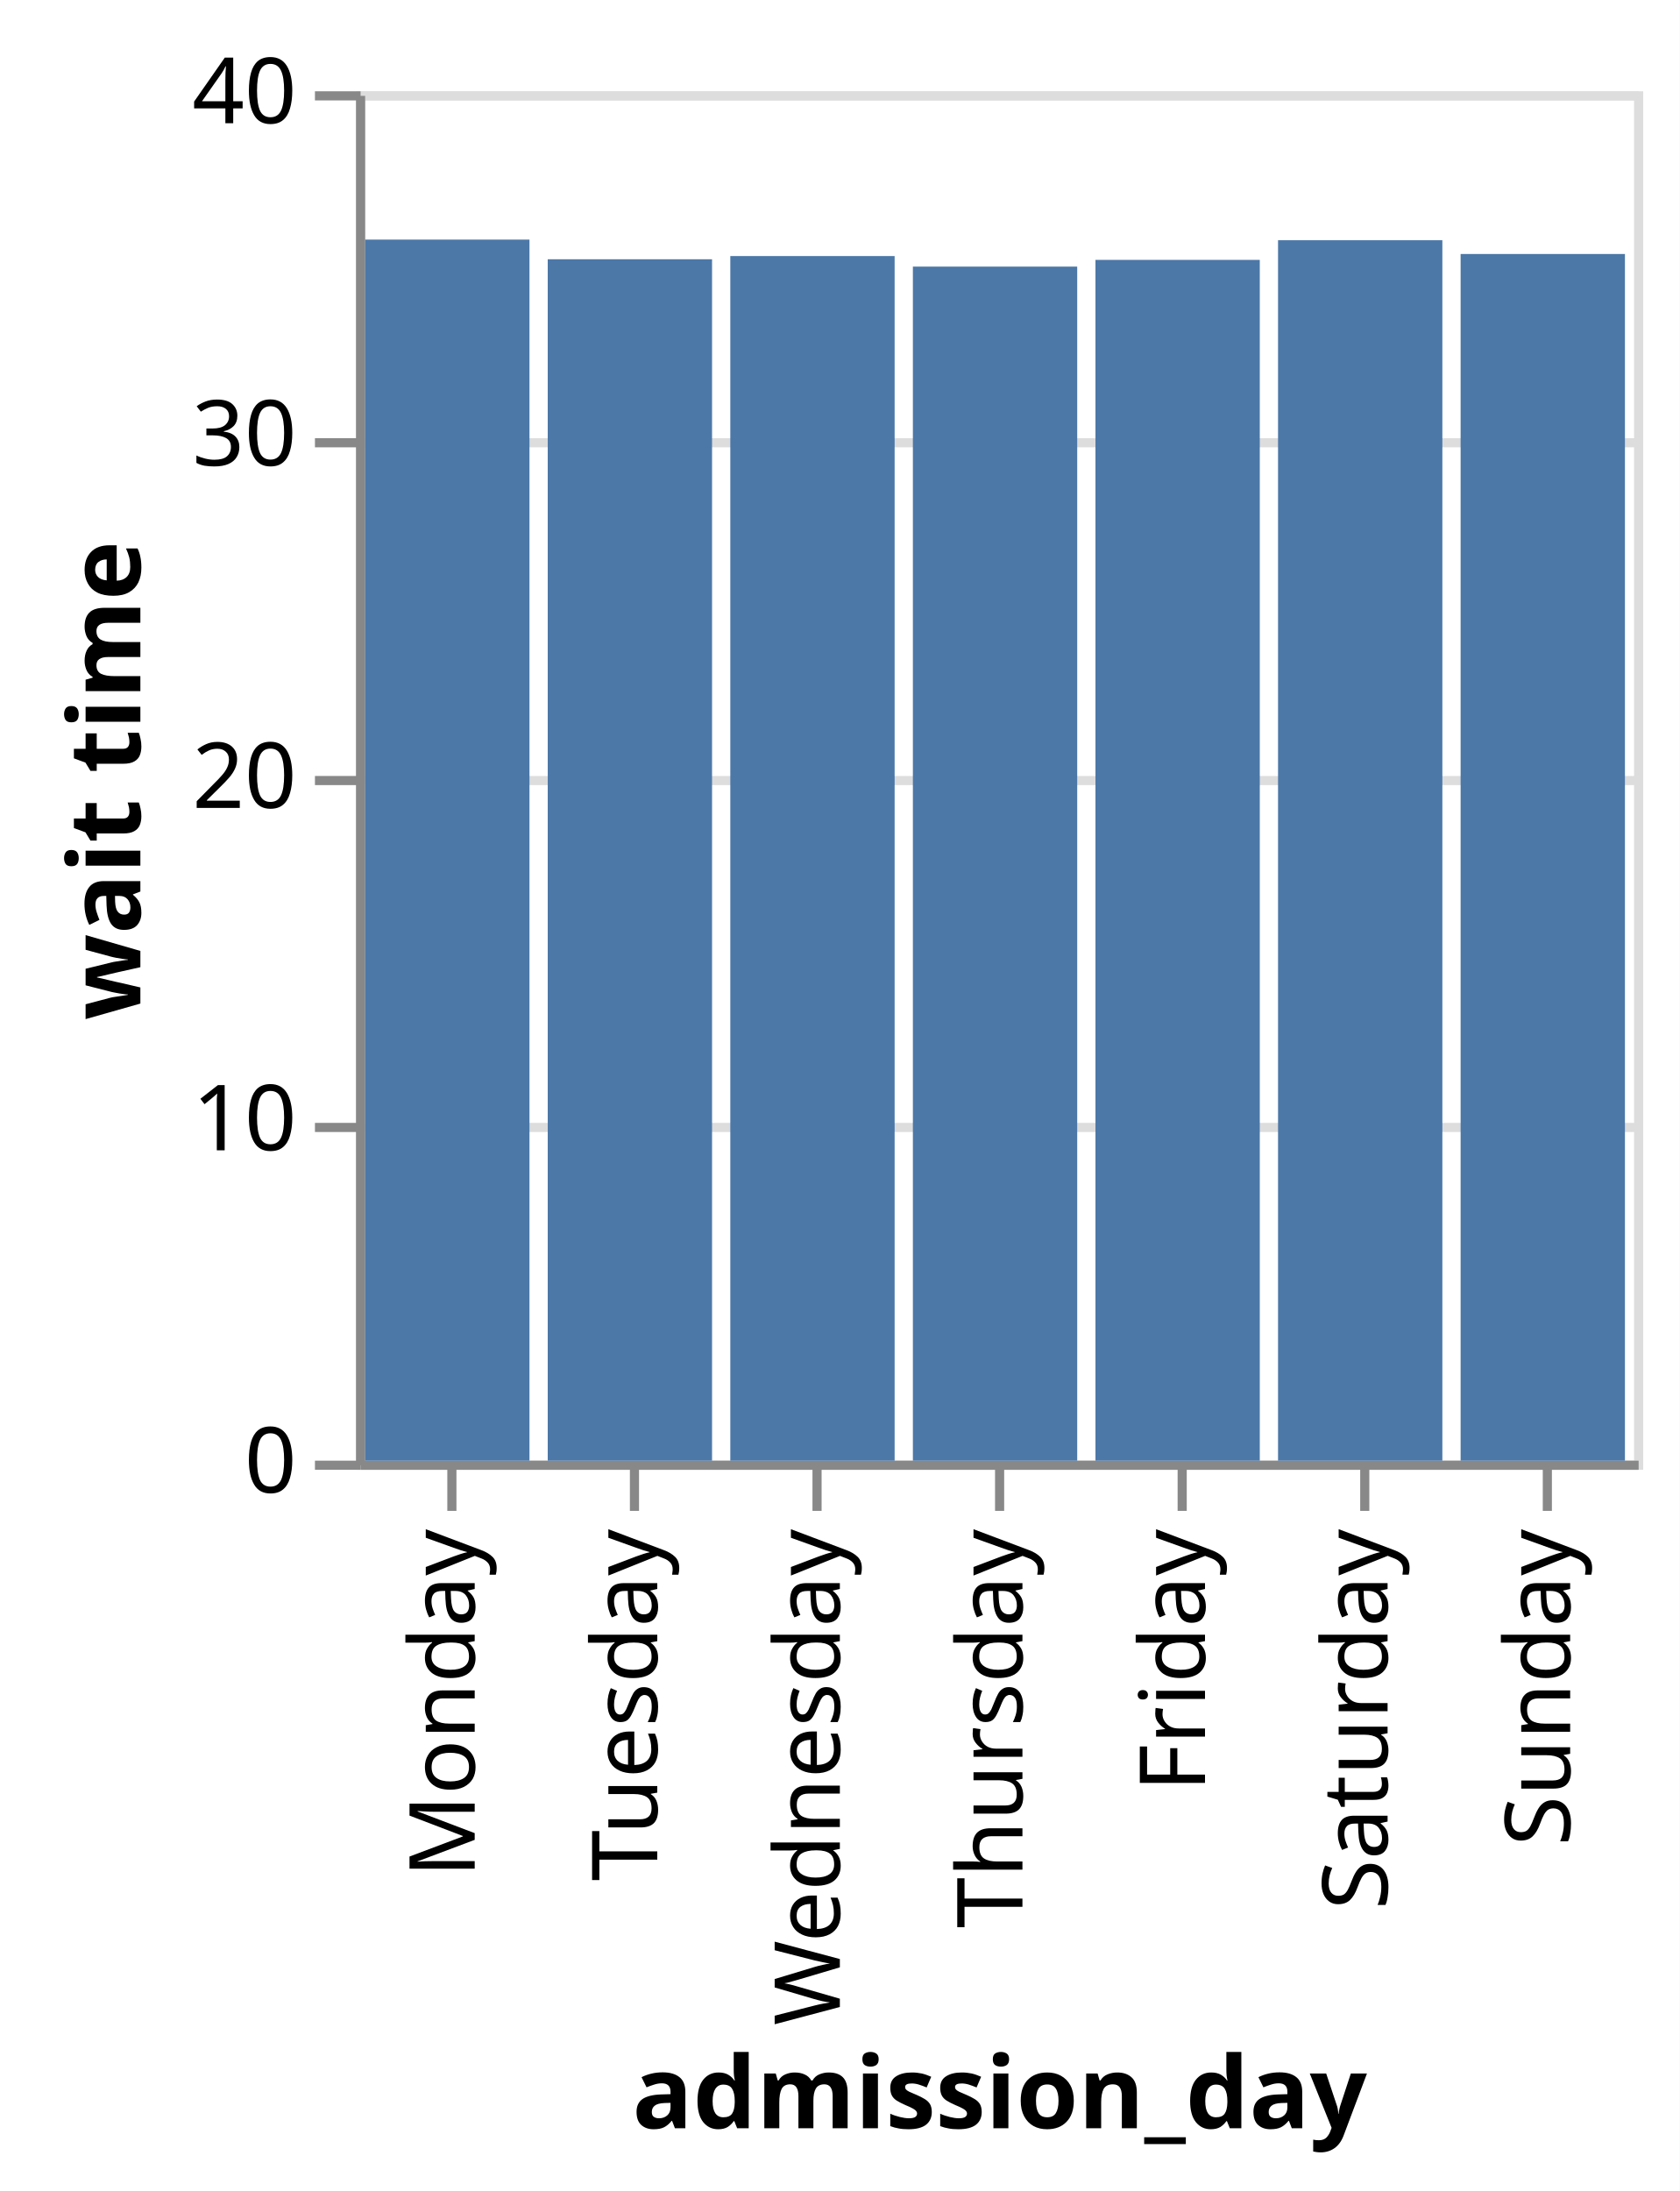
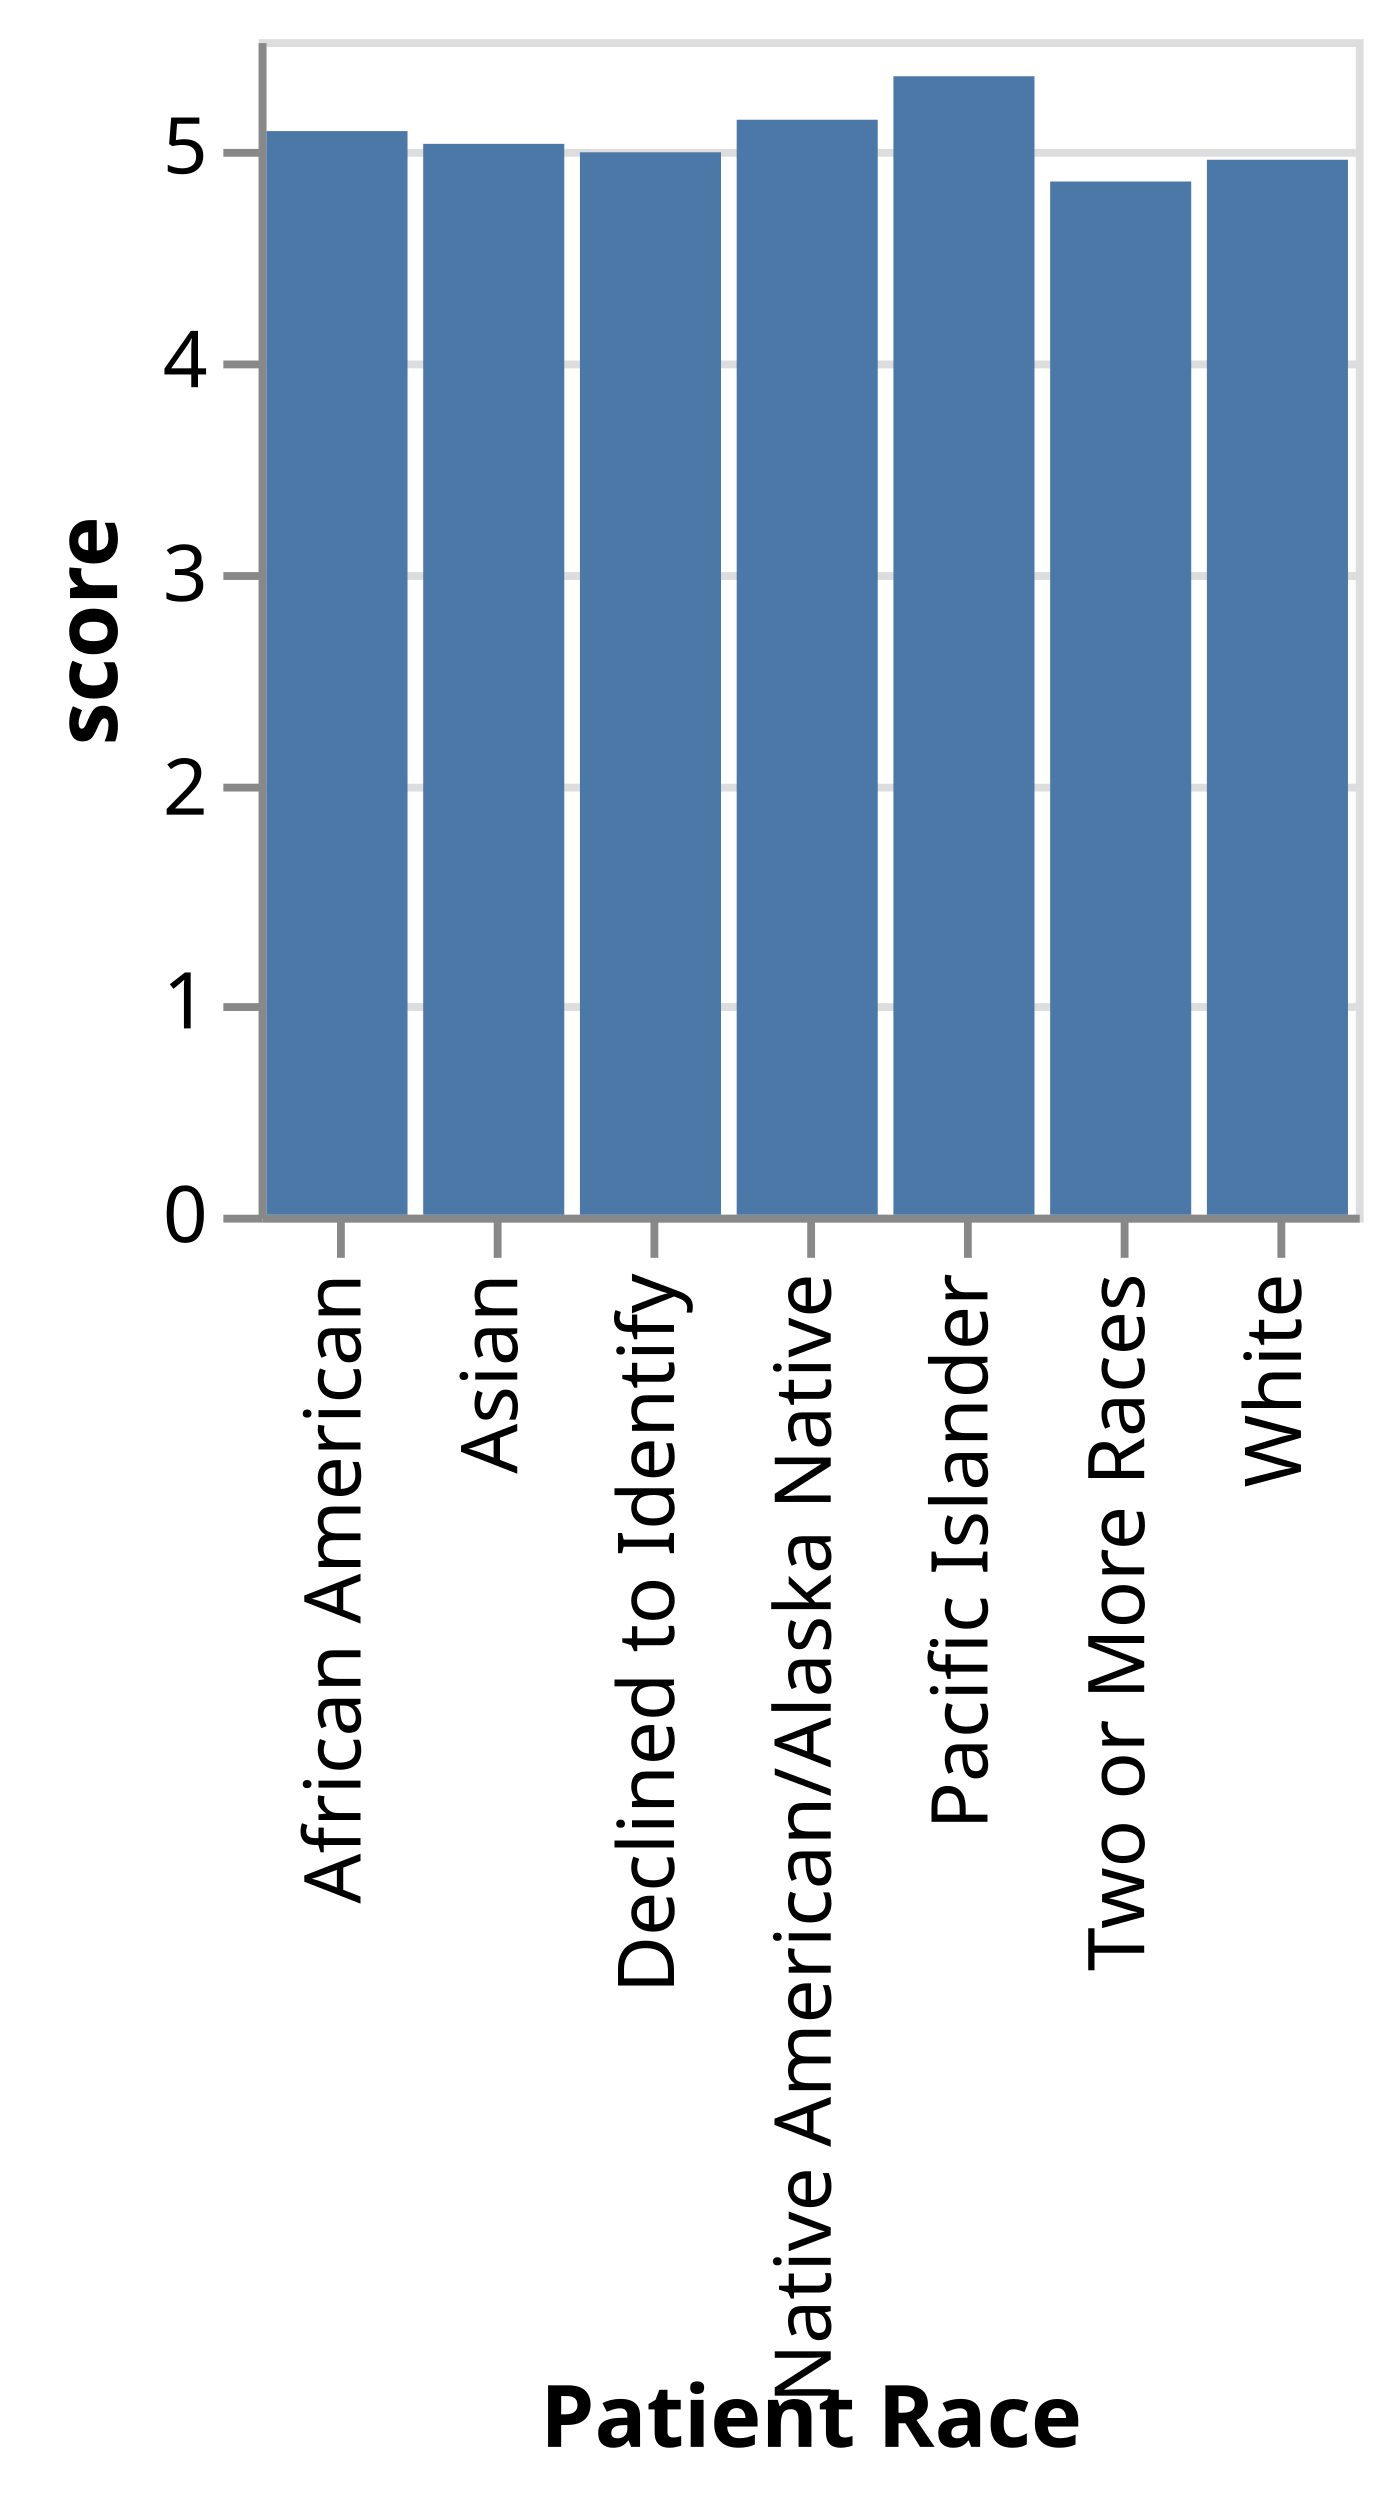
- <svg xmlns="http://www.w3.org/2000/svg" version="1.1" class="marks" width="184" height="240" viewBox="0 0 184 240">
-   <rect width="184" height="240" fill="white" />
-   <g fill="none" stroke-miterlimit="10" transform="translate(39,10)">
+ <svg xmlns="http://www.w3.org/2000/svg" version="1.1" class="marks" width="178" height="319" viewBox="0 0 178 319">
+   <rect width="178" height="319" fill="white" />
+   <g fill="none" stroke-miterlimit="10" transform="translate(33,5)">
    <g class="mark-group role-frame root" role="graphics-object" aria-roledescription="group mark container">
      <g transform="translate(0,0)">
        <path class="background" aria-hidden="true" d="M0.5,0.5h140v150h-140Z" stroke="#ddd" />
        <g>
          <g class="mark-group role-axis" aria-hidden="true">
            <g transform="translate(0.5,0.5)">
              <path class="background" aria-hidden="true" d="M0,0h0v0h0Z" pointer-events="none" />
              <g>
                <g class="mark-rule role-axis-grid" pointer-events="none">
                  <line transform="translate(0,150)" x2="140" y2="0" stroke="#ddd" stroke-width="1" opacity="1" />
-                   <line transform="translate(0,113)" x2="140" y2="0" stroke="#ddd" stroke-width="1" opacity="1" />
-                   <line transform="translate(0,75)" x2="140" y2="0" stroke="#ddd" stroke-width="1" opacity="1" />
-                   <line transform="translate(0,38)" x2="140" y2="0" stroke="#ddd" stroke-width="1" opacity="1" />
-                   <line transform="translate(0,0)" x2="140" y2="0" stroke="#ddd" stroke-width="1" opacity="1" />
+                   <line transform="translate(0,123)" x2="140" y2="0" stroke="#ddd" stroke-width="1" opacity="1" />
+                   <line transform="translate(0,95)" x2="140" y2="0" stroke="#ddd" stroke-width="1" opacity="1" />
+                   <line transform="translate(0,68)" x2="140" y2="0" stroke="#ddd" stroke-width="1" opacity="1" />
+                   <line transform="translate(0,41)" x2="140" y2="0" stroke="#ddd" stroke-width="1" opacity="1" />
+                   <line transform="translate(0,14)" x2="140" y2="0" stroke="#ddd" stroke-width="1" opacity="1" />
                </g>
              </g>
              <path class="foreground" aria-hidden="true" d="" pointer-events="none" display="none" />
            </g>
          </g>
-           <g class="mark-group role-axis" role="graphics-symbol" aria-roledescription="axis" aria-label="X-axis titled 'admission_day' for a discrete scale with 7 values: Monday, Tuesday, Wednesday, Thursday, Friday, Saturday, Sunday">
+           <g class="mark-group role-axis" role="graphics-symbol" aria-roledescription="axis" aria-label="X-axis titled 'Patient Race' for a discrete scale with 7 values: African American, Asian, Declined to Identify, Native American/Alaska Native, Pacific Islander, Two or More Races, White">
            <g transform="translate(0.5,150.5)">
              <path class="background" aria-hidden="true" d="M0,0h0v0h0Z" pointer-events="none" />
              <g>
                <g class="mark-rule role-axis-tick" pointer-events="none">
                  <line transform="translate(10,0)" x2="0" y2="5" stroke="#888" stroke-width="1" opacity="1" />
                  <line transform="translate(30,0)" x2="0" y2="5" stroke="#888" stroke-width="1" opacity="1" />
                  <line transform="translate(50,0)" x2="0" y2="5" stroke="#888" stroke-width="1" opacity="1" />
                  <line transform="translate(70,0)" x2="0" y2="5" stroke="#888" stroke-width="1" opacity="1" />
                  <line transform="translate(90,0)" x2="0" y2="5" stroke="#888" stroke-width="1" opacity="1" />
                  <line transform="translate(110,0)" x2="0" y2="5" stroke="#888" stroke-width="1" opacity="1" />
                  <line transform="translate(130,0)" x2="0" y2="5" stroke="#888" stroke-width="1" opacity="1" />
                </g>
                <g class="mark-text role-axis-label" pointer-events="none">
-                   <text text-anchor="end" transform="translate(9.5,7) rotate(270) translate(0,3)" font-family="sans-serif" font-size="10px" fill="#000" opacity="1">Monday</text>
-                   <text text-anchor="end" transform="translate(29.5,7) rotate(270) translate(0,3)" font-family="sans-serif" font-size="10px" fill="#000" opacity="1">Tuesday</text>
-                   <text text-anchor="end" transform="translate(49.5,7) rotate(270) translate(0,3)" font-family="sans-serif" font-size="10px" fill="#000" opacity="1">Wednesday</text>
-                   <text text-anchor="end" transform="translate(69.5,7) rotate(270) translate(0,3)" font-family="sans-serif" font-size="10px" fill="#000" opacity="1">Thursday</text>
-                   <text text-anchor="end" transform="translate(89.5,7) rotate(270) translate(0,3)" font-family="sans-serif" font-size="10px" fill="#000" opacity="1">Friday</text>
-                   <text text-anchor="end" transform="translate(109.5,7) rotate(270) translate(0,3)" font-family="sans-serif" font-size="10px" fill="#000" opacity="1">Saturday</text>
-                   <text text-anchor="end" transform="translate(129.5,7) rotate(270) translate(0,3)" font-family="sans-serif" font-size="10px" fill="#000" opacity="1">Sunday</text>
+                   <text text-anchor="end" transform="translate(9.5,7) rotate(270) translate(0,3)" font-family="sans-serif" font-size="10px" fill="#000" opacity="1">African American</text>
+                   <text text-anchor="end" transform="translate(29.5,7) rotate(270) translate(0,3)" font-family="sans-serif" font-size="10px" fill="#000" opacity="1">Asian</text>
+                   <text text-anchor="end" transform="translate(49.5,7) rotate(270) translate(0,3)" font-family="sans-serif" font-size="10px" fill="#000" opacity="1">Declined to Identify</text>
+                   <text text-anchor="end" transform="translate(69.5,7) rotate(270) translate(0,3)" font-family="sans-serif" font-size="10px" fill="#000" opacity="1">Native American/Alaska Native</text>
+                   <text text-anchor="end" transform="translate(89.5,7) rotate(270) translate(0,3)" font-family="sans-serif" font-size="10px" fill="#000" opacity="1">Pacific Islander</text>
+                   <text text-anchor="end" transform="translate(109.5,7) rotate(270) translate(0,3)" font-family="sans-serif" font-size="10px" fill="#000" opacity="1">Two or More Races</text>
+                   <text text-anchor="end" transform="translate(129.5,7) rotate(270) translate(0,3)" font-family="sans-serif" font-size="10px" fill="#000" opacity="1">White</text>
                </g>
                <g class="mark-rule role-axis-domain" pointer-events="none">
                  <line transform="translate(0,0)" x2="140" y2="0" stroke="#888" stroke-width="1" opacity="1" />
                </g>
                <g class="mark-text role-axis-title" pointer-events="none">
-                   <text text-anchor="middle" transform="translate(70,72.62695)" font-family="sans-serif" font-size="11px" font-weight="bold" fill="#000" opacity="1">admission_day</text>
+                   <text text-anchor="middle" transform="translate(70,156.7236)" font-family="sans-serif" font-size="11px" font-weight="bold" fill="#000" opacity="1">Patient Race</text>
                </g>
              </g>
              <path class="foreground" aria-hidden="true" d="" pointer-events="none" display="none" />
            </g>
          </g>
-           <g class="mark-group role-axis" role="graphics-symbol" aria-roledescription="axis" aria-label="Y-axis titled 'wait time' for a linear scale with values from 0 to 40">
+           <g class="mark-group role-axis" role="graphics-symbol" aria-roledescription="axis" aria-label="Y-axis titled 'score' for a linear scale with values from 0 to 6">
            <g transform="translate(0.5,0.5)">
              <path class="background" aria-hidden="true" d="M0,0h0v0h0Z" pointer-events="none" />
              <g>
                <g class="mark-rule role-axis-tick" pointer-events="none">
                  <line transform="translate(0,150)" x2="-5" y2="0" stroke="#888" stroke-width="1" opacity="1" />
-                   <line transform="translate(0,113)" x2="-5" y2="0" stroke="#888" stroke-width="1" opacity="1" />
-                   <line transform="translate(0,75)" x2="-5" y2="0" stroke="#888" stroke-width="1" opacity="1" />
-                   <line transform="translate(0,38)" x2="-5" y2="0" stroke="#888" stroke-width="1" opacity="1" />
-                   <line transform="translate(0,0)" x2="-5" y2="0" stroke="#888" stroke-width="1" opacity="1" />
+                   <line transform="translate(0,123)" x2="-5" y2="0" stroke="#888" stroke-width="1" opacity="1" />
+                   <line transform="translate(0,95)" x2="-5" y2="0" stroke="#888" stroke-width="1" opacity="1" />
+                   <line transform="translate(0,68)" x2="-5" y2="0" stroke="#888" stroke-width="1" opacity="1" />
+                   <line transform="translate(0,41)" x2="-5" y2="0" stroke="#888" stroke-width="1" opacity="1" />
+                   <line transform="translate(0,14)" x2="-5" y2="0" stroke="#888" stroke-width="1" opacity="1" />
                </g>
                <g class="mark-text role-axis-label" pointer-events="none">
                  <text text-anchor="end" transform="translate(-7,153)" font-family="sans-serif" font-size="10px" fill="#000" opacity="1">0</text>
-                   <text text-anchor="end" transform="translate(-7,115.5)" font-family="sans-serif" font-size="10px" fill="#000" opacity="1">10</text>
-                   <text text-anchor="end" transform="translate(-7,78)" font-family="sans-serif" font-size="10px" fill="#000" opacity="1">20</text>
-                   <text text-anchor="end" transform="translate(-7,40.5)" font-family="sans-serif" font-size="10px" fill="#000" opacity="1">30</text>
-                   <text text-anchor="end" transform="translate(-7,3)" font-family="sans-serif" font-size="10px" fill="#000" opacity="1">40</text>
+                   <text text-anchor="end" transform="translate(-7,125.7273)" font-family="sans-serif" font-size="10px" fill="#000" opacity="1">1</text>
+                   <text text-anchor="end" transform="translate(-7,98.45455)" font-family="sans-serif" font-size="10px" fill="#000" opacity="1">2</text>
+                   <text text-anchor="end" transform="translate(-7,71.18182)" font-family="sans-serif" font-size="10px" fill="#000" opacity="1">3</text>
+                   <text text-anchor="end" transform="translate(-7,43.90909)" font-family="sans-serif" font-size="10px" fill="#000" opacity="1">4</text>
+                   <text text-anchor="end" transform="translate(-7,16.63636)" font-family="sans-serif" font-size="10px" fill="#000" opacity="1">5</text>
                </g>
                <g class="mark-rule role-axis-domain" pointer-events="none">
                  <line transform="translate(0,150)" x2="0" y2="-150" stroke="#888" stroke-width="1" opacity="1" />
                </g>
                <g class="mark-text role-axis-title" pointer-events="none">
-                   <text text-anchor="middle" transform="translate(-22.12305,75) rotate(-90) translate(0,-2)" font-family="sans-serif" font-size="11px" font-weight="bold" fill="#000" opacity="1">wait time</text>
+                   <text text-anchor="middle" transform="translate(-16.56152,75) rotate(-90) translate(0,-2)" font-family="sans-serif" font-size="11px" font-weight="bold" fill="#000" opacity="1">score</text>
                </g>
              </g>
              <path class="foreground" aria-hidden="true" d="" pointer-events="none" display="none" />
            </g>
          </g>
          <g class="mark-rect role-mark marks" role="graphics-object" aria-roledescription="rect mark container">
-             <path aria-label="admission_day: Friday; wait time: 35.0755725191" role="graphics-symbol" aria-roledescription="bar" d="M81,18.467h18v131.533h-18Z" fill="#4c78a8" />
-             <path aria-label="admission_day: Monday; wait time: 35.6681887367" role="graphics-symbol" aria-roledescription="bar" d="M1,16.244h18v133.756h-18Z" fill="#4c78a8" />
-             <path aria-label="admission_day: Saturday; wait time: 35.6499636892" role="graphics-symbol" aria-roledescription="bar" d="M101,16.313h18v133.687h-18Z" fill="#4c78a8" />
-             <path aria-label="admission_day: Sunday; wait time: 35.2473444613" role="graphics-symbol" aria-roledescription="bar" d="M121,17.822h18v132.178h-18Z" fill="#4c78a8" />
-             <path aria-label="admission_day: Thursday; wait time: 34.8791291291" role="graphics-symbol" aria-roledescription="bar" d="M61,19.203h18v130.797h-18Z" fill="#4c78a8" />
-             <path aria-label="admission_day: Tuesday; wait time: 35.09348659" role="graphics-symbol" aria-roledescription="bar" d="M21,18.399h18v131.601h-18Z" fill="#4c78a8" />
-             <path aria-label="admission_day: Wednesday; wait time: 35.1873015873" role="graphics-symbol" aria-roledescription="bar" d="M41,18.048h18v131.952h-18Z" fill="#4c78a8" />
+             <path aria-label="Patient Race: African American; score: 5.07003891051" role="graphics-symbol" aria-roledescription="bar" d="M1,11.726h18v138.274h-18Z" fill="#4c78a8" />
+             <path aria-label="Patient Race: Asian; score: 5.01023890785" role="graphics-symbol" aria-roledescription="bar" d="M21,13.357h18v136.643h-18Z" fill="#4c78a8" />
+             <path aria-label="Patient Race: Declined to Identify; score: 4.97090909091" role="graphics-symbol" aria-roledescription="bar" d="M41,14.43h18v135.57h-18Z" fill="#4c78a8" />
+             <path aria-label="Patient Race: Native American/Alaska Native; score: 5.1231884058" role="graphics-symbol" aria-roledescription="bar" d="M61,10.277h18v139.723h-18Z" fill="#4c78a8" />
+             <path aria-label="Patient Race: Pacific Islander; score: 5.32653061224" role="graphics-symbol" aria-roledescription="bar" d="M81,4.731h18v145.269h-18Z" fill="#4c78a8" />
+             <path aria-label="Patient Race: Two or More Races; score: 4.83413461538" role="graphics-symbol" aria-roledescription="bar" d="M101,18.16h18v131.84h-18Z" fill="#4c78a8" />
+             <path aria-label="Patient Race: White; score: 4.93596730245" role="graphics-symbol" aria-roledescription="bar" d="M121,15.383h18v134.617h-18Z" fill="#4c78a8" />
          </g>
        </g>
        <path class="foreground" aria-hidden="true" d="" display="none" />
      </g>
    </g>
  </g>
</svg>
